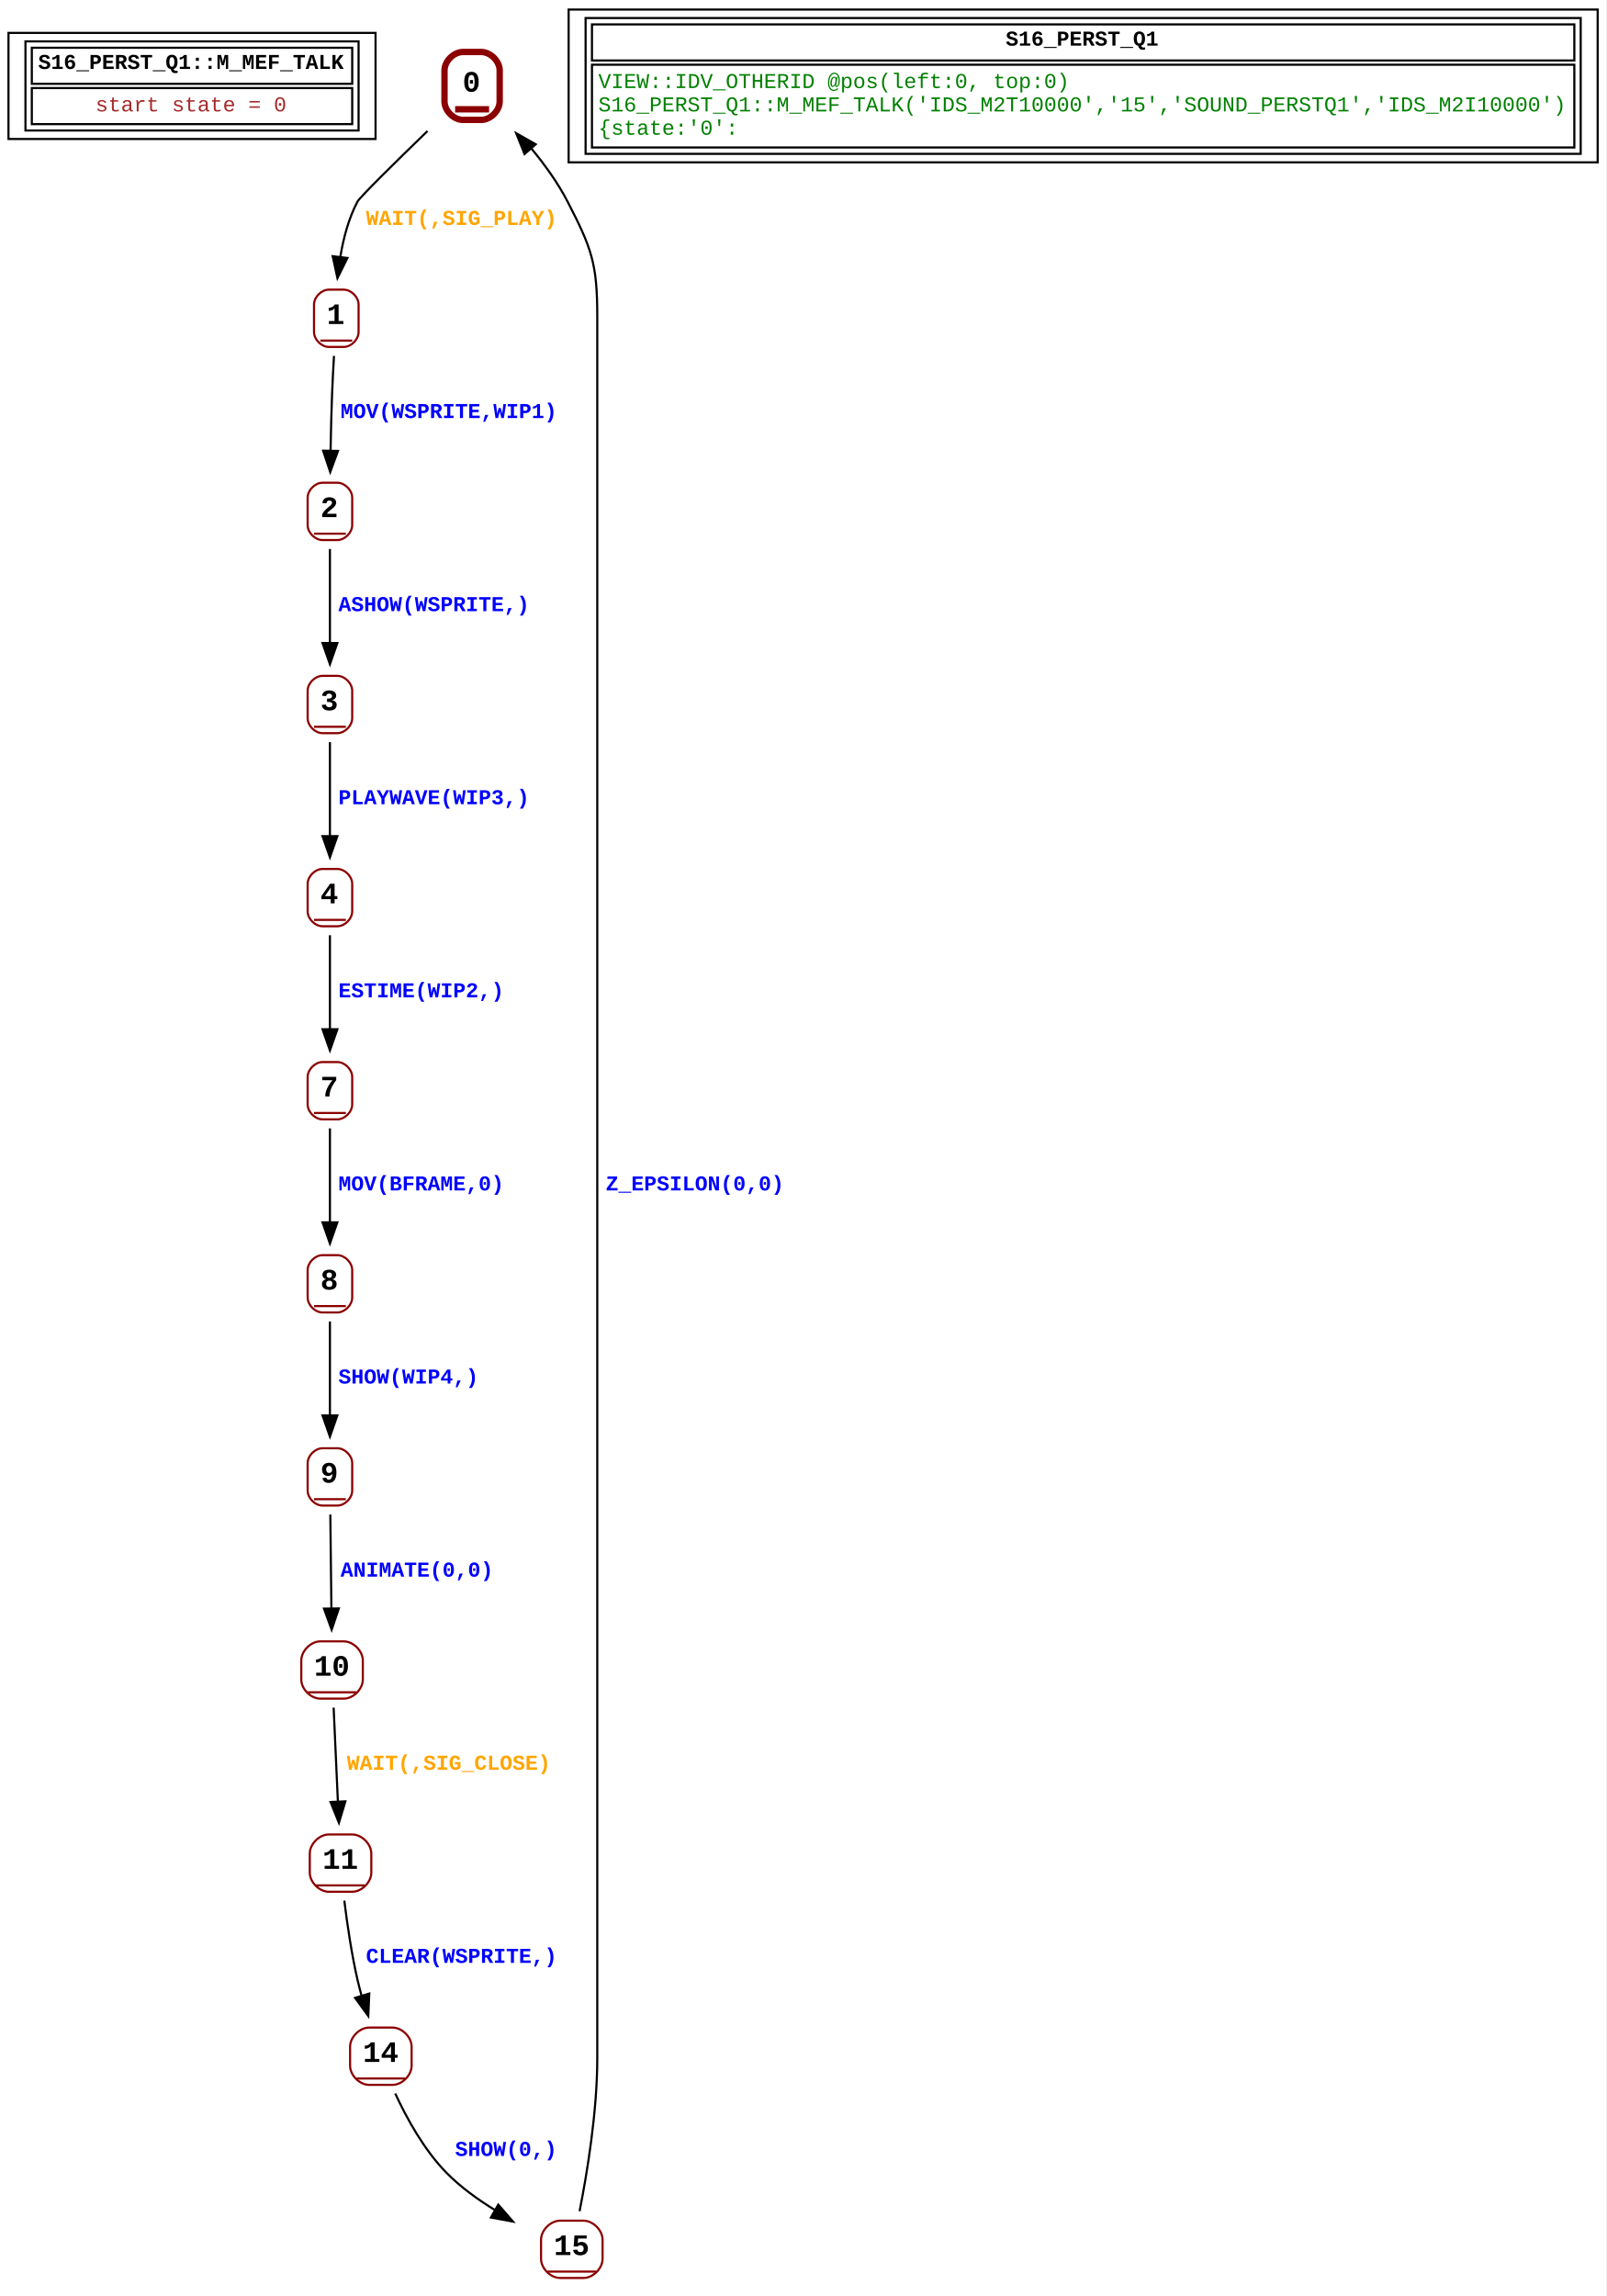
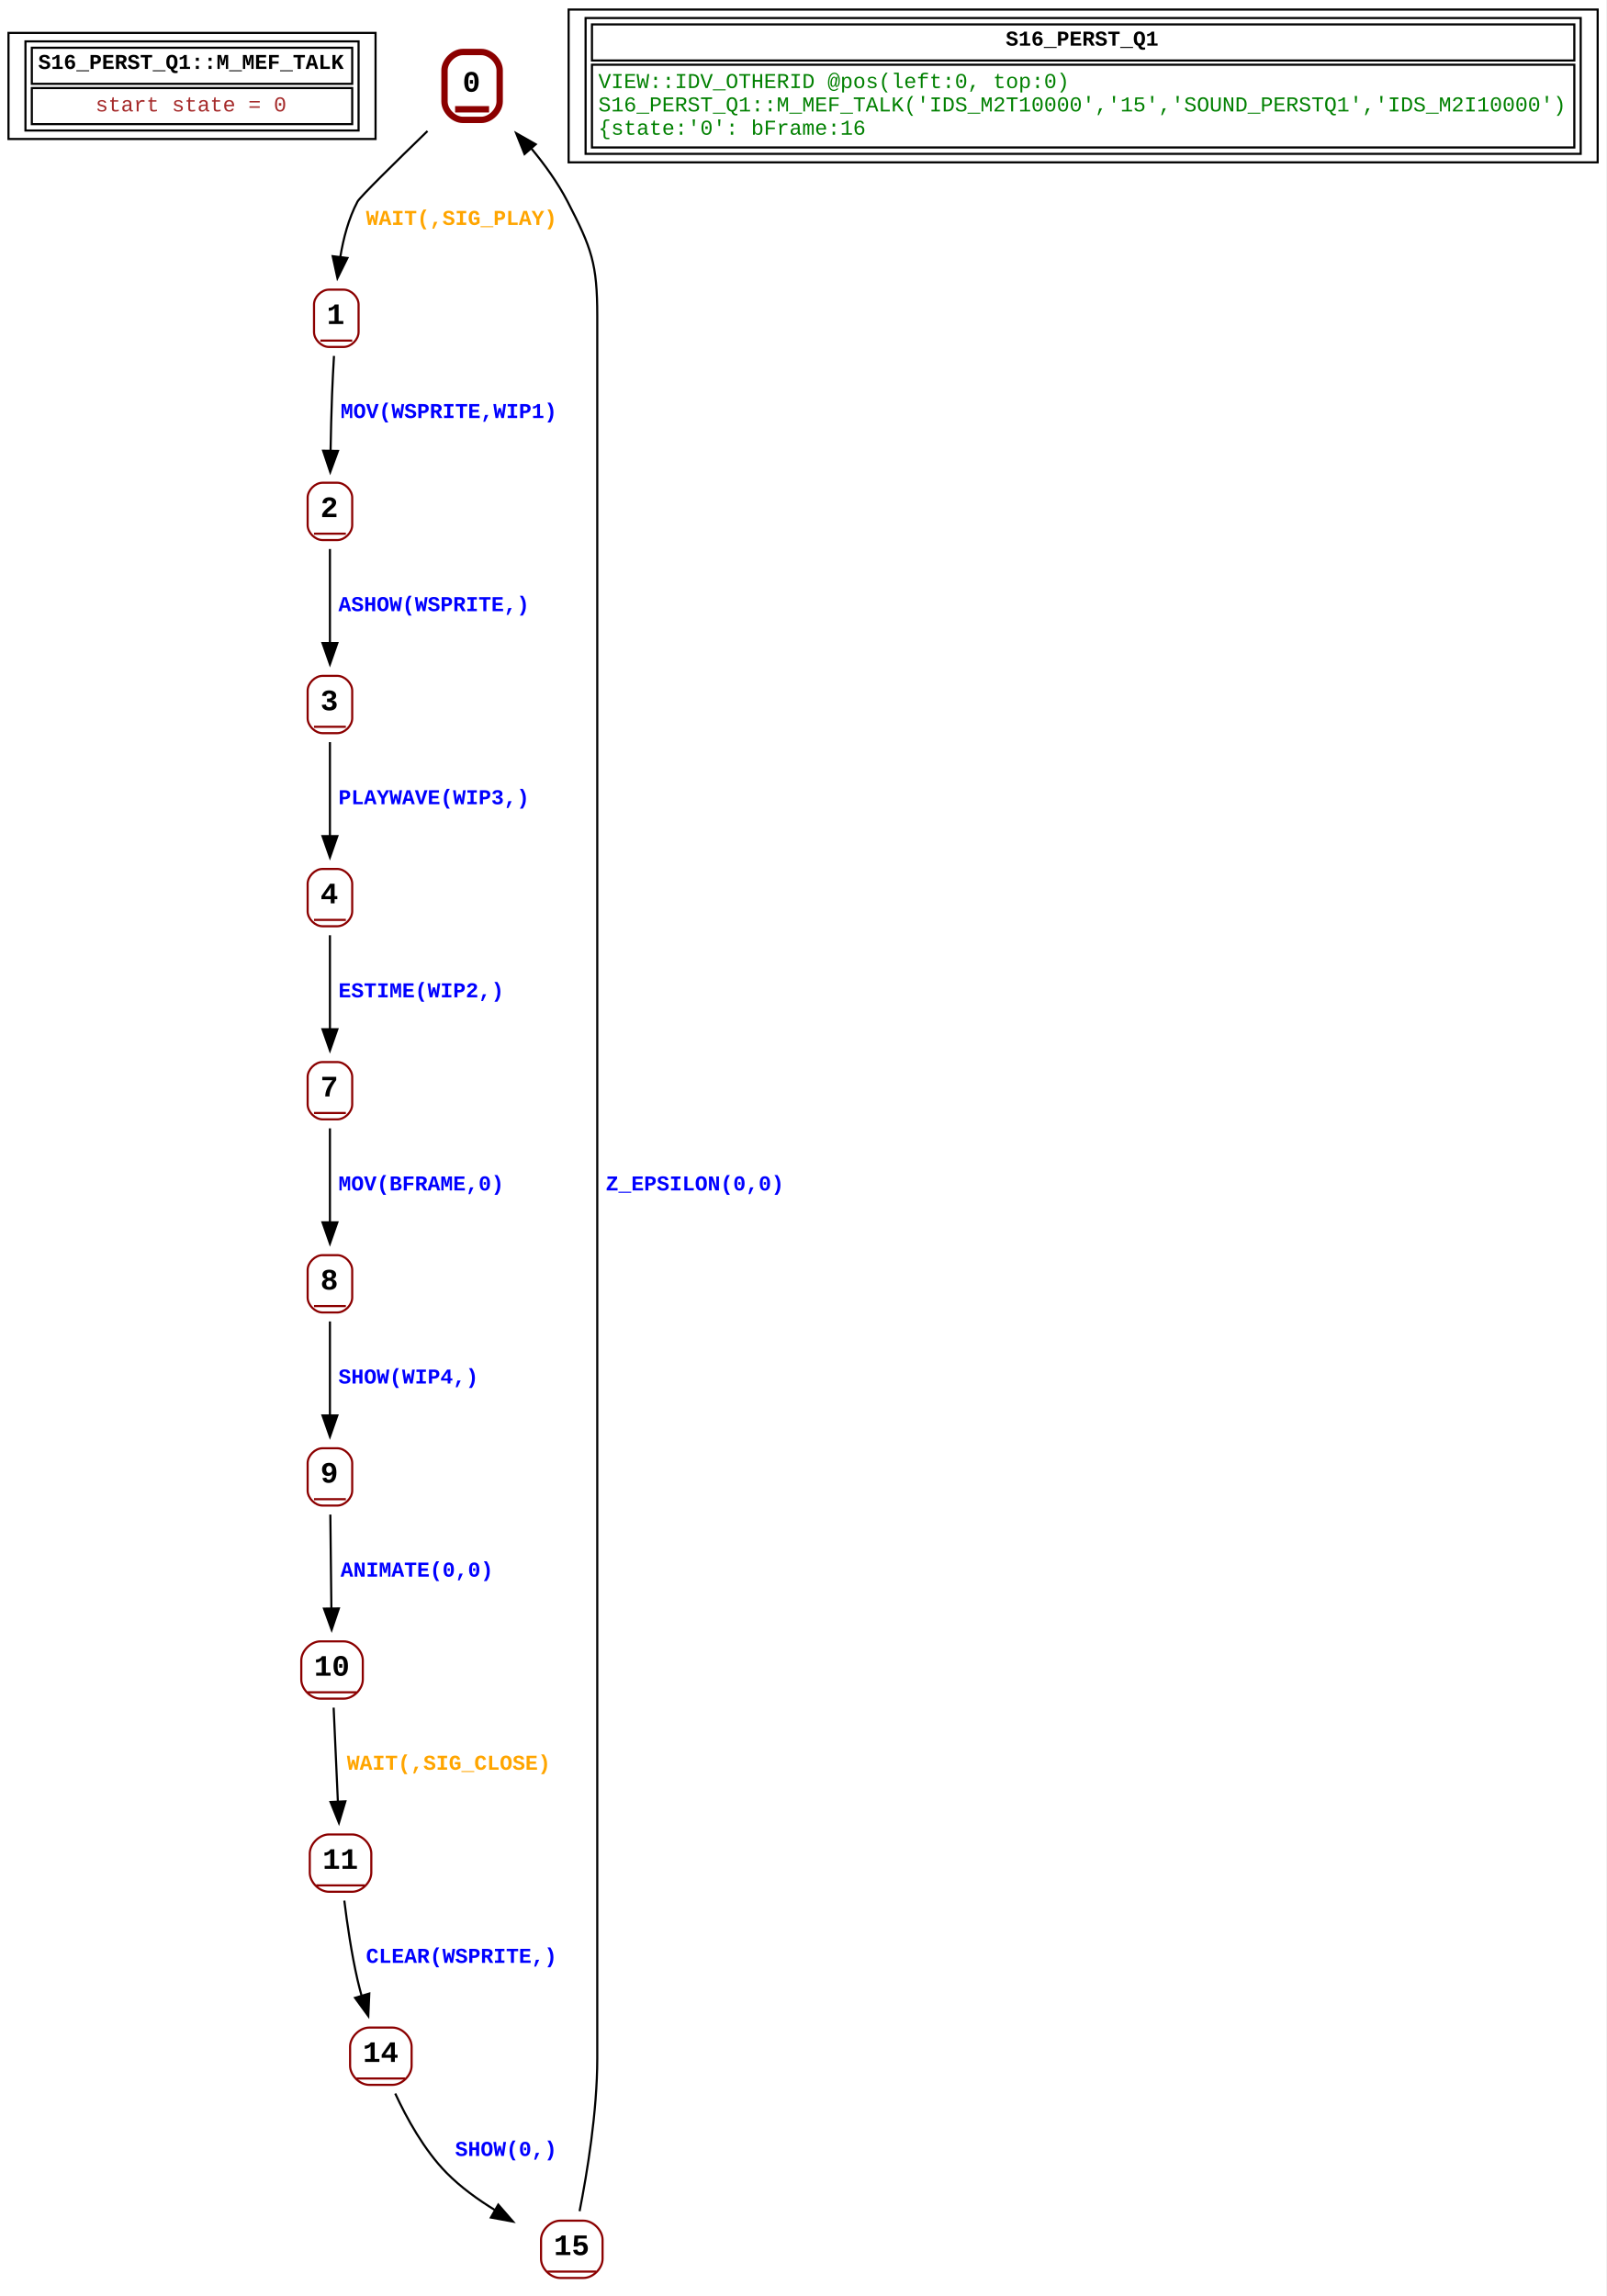
<svg xmlns="http://www.w3.org/2000/svg" width="757pt" height="1082pt" viewBox="0.00 0.00 757.00 1082.00">
  <g id="graph0" class="graph" transform="scale(1 1) rotate(0) translate(4 1078)">
    <polygon fill="white" stroke="none" points="-4,4 -4,-1078 753,-1078 753,4 -4,4" />
    <g id="node1" class="node">
      <polygon fill="none" stroke="black" points="0,-1012.5 0,-1062.5 173,-1062.5 173,-1012.5 0,-1012.5" />
      <polygon fill="none" stroke="black" points="11,-1038.5 11,-1055.5 162,-1055.5 162,-1038.5 11,-1038.5" />
      <text text-anchor="start" x="14" y="-1045.5" font-family="Courier New" font-weight="bold" font-size="10.00">S16_PERST_Q1::M_MEF_TALK</text>
      <polygon fill="none" stroke="black" points="11,-1019.5 11,-1036.5 162,-1036.5 162,-1019.5 11,-1019.5" />
      <text text-anchor="start" x="41" y="-1025.5" font-family="Courier New" font-size="10.00" fill="brown">start state = 0</text>
      <polygon fill="none" stroke="black" points="8,-1016.5 8,-1058.5 165,-1058.5 165,-1016.5 8,-1016.5" />
    </g>
    <g id="node2" class="node">
      <polyline fill="none" stroke="darkred" stroke-width="3" points="210.5,-1026.5 226.5,-1026.5" />
      <text text-anchor="start" x="214" y="-1034.8" font-family="Courier New" font-weight="bold" font-size="14.00">0</text>
      <path fill="none" stroke="darkred" stroke-width="3" d="M214.17,-1021.5C214.17,-1021.5 222.83,-1021.5 222.83,-1021.5 227.17,-1021.5 231.5,-1025.83 231.5,-1030.17 231.5,-1030.17 231.5,-1044.83 231.5,-1044.83 231.5,-1049.17 227.17,-1053.5 222.83,-1053.5 222.83,-1053.5 214.17,-1053.5 214.17,-1053.5 209.83,-1053.5 205.5,-1049.17 205.5,-1044.83 205.5,-1044.83 205.5,-1030.17 205.5,-1030.17 205.5,-1025.83 209.83,-1021.5 214.17,-1021.5" />
    </g>
    <g id="node3" class="node">
      <polyline fill="none" stroke="darkred" points="147,-917.5 162,-917.5" />
      <text text-anchor="start" x="150" y="-925.3" font-family="Courier New" font-weight="bold" font-size="14.00">1</text>
      <path fill="none" stroke="darkred" d="M151,-914.5C151,-914.5 158,-914.5 158,-914.5 161.5,-914.5 165,-918 165,-921.5 165,-921.5 165,-934.5 165,-934.5 165,-938 161.5,-941.5 158,-941.5 158,-941.5 151,-941.5 151,-941.5 147.5,-941.5 144,-938 144,-934.5 144,-934.5 144,-921.5 144,-921.5 144,-918 147.5,-914.5 151,-914.5" />
    </g>
    <g id="edge1" class="edge">
      <path fill="none" stroke="black" d="M197.48,-1016.24C182.79,-1002 165.62,-985.11 164.5,-983 160.28,-975.03 157.82,-965.58 156.38,-956.83" />
      <polygon fill="black" stroke="black" points="159.74,-956.41 155.04,-946.92 152.79,-957.27 159.74,-956.41" />
      <text text-anchor="start" x="168.5" y="-972" font-family="Courier New" font-weight="bold" font-size="10.00" fill="orange">WAIT(,SIG_PLAY)</text>
    </g>
    <g id="node4" class="node">
      <polyline fill="none" stroke="darkred" points="144,-826.5 159,-826.5" />
      <text text-anchor="start" x="147" y="-834.3" font-family="Courier New" font-weight="bold" font-size="14.00">2</text>
      <path fill="none" stroke="darkred" d="M148,-823.5C148,-823.5 155,-823.5 155,-823.5 158.5,-823.5 162,-827 162,-830.5 162,-830.5 162,-843.5 162,-843.5 162,-847 158.5,-850.5 155,-850.5 155,-850.5 148,-850.5 148,-850.5 144.5,-850.5 141,-847 141,-843.5 141,-843.5 141,-830.5 141,-830.5 141,-827 144.5,-823.5 148,-823.5" />
    </g>
    <g id="edge2" class="edge">
      <path fill="none" stroke="black" d="M153.41,-910.27C153.07,-904.49 152.73,-897.96 152.5,-892 152.17,-883.37 151.95,-873.96 151.8,-865.44" />
      <polygon fill="black" stroke="black" points="155.29,-865.5 151.64,-855.55 148.29,-865.6 155.29,-865.5" />
      <text text-anchor="start" x="156.5" y="-881" font-family="Courier New" font-weight="bold" font-size="10.00" fill="blue">MOV(WSPRITE,WIP1)</text>
    </g>
    <g id="node9" class="node">
      <polyline fill="none" stroke="darkred" points="144,-735.5 159,-735.5" />
      <text text-anchor="start" x="147" y="-743.3" font-family="Courier New" font-weight="bold" font-size="14.00">3</text>
      <path fill="none" stroke="darkred" d="M148,-732.5C148,-732.5 155,-732.5 155,-732.5 158.5,-732.5 162,-736 162,-739.5 162,-739.5 162,-752.5 162,-752.5 162,-756 158.5,-759.5 155,-759.5 155,-759.5 148,-759.5 148,-759.5 144.5,-759.5 141,-756 141,-752.5 141,-752.5 141,-739.5 141,-739.5 141,-736 144.5,-732.5 148,-732.5" />
    </g>
    <g id="edge7" class="edge">
      <path fill="none" stroke="black" d="M151.5,-819.26C151.5,-806.78 151.5,-789.46 151.5,-774.9" />
      <polygon fill="black" stroke="black" points="155,-774.97 151.5,-764.97 148,-774.97 155,-774.97" />
      <text text-anchor="start" x="155.5" y="-790" font-family="Courier New" font-weight="bold" font-size="10.00" fill="blue">ASHOW(WSPRITE,)</text>
    </g>
    <g id="node5" class="node">
      <polyline fill="none" stroke="darkred" points="141,-280.5 164,-280.5" />
      <text text-anchor="start" x="144" y="-288.3" font-family="Courier New" font-weight="bold" font-size="14.00">10</text>
      <path fill="none" stroke="darkred" d="M147,-277.5C147,-277.5 158,-277.5 158,-277.5 162.5,-277.5 167,-282 167,-286.5 167,-286.5 167,-295.5 167,-295.5 167,-300 162.5,-304.5 158,-304.5 158,-304.5 147,-304.5 147,-304.5 142.5,-304.5 138,-300 138,-295.5 138,-295.5 138,-286.5 138,-286.5 138,-282 142.5,-277.5 147,-277.5" />
    </g>
    <g id="node6" class="node">
      <polyline fill="none" stroke="darkred" points="145,-189.5 168,-189.5" />
      <text text-anchor="start" x="148" y="-197.3" font-family="Courier New" font-weight="bold" font-size="14.00">11</text>
      <path fill="none" stroke="darkred" d="M151,-186.5C151,-186.5 162,-186.5 162,-186.5 166.5,-186.5 171,-191 171,-195.5 171,-195.5 171,-204.5 171,-204.5 171,-209 166.5,-213.5 162,-213.5 162,-213.5 151,-213.5 151,-213.5 146.5,-213.5 142,-209 142,-204.5 142,-204.5 142,-195.5 142,-195.5 142,-191 146.5,-186.5 151,-186.5" />
    </g>
    <g id="edge3" class="edge">
      <path fill="none" stroke="black" d="M153.25,-273.26C153.81,-260.78 154.59,-243.46 155.25,-228.9" />
      <polygon fill="black" stroke="black" points="158.78,-229.11 155.74,-218.97 151.79,-228.8 158.78,-229.11" />
      <text text-anchor="start" x="159.5" y="-244" font-family="Courier New" font-weight="bold" font-size="10.00" fill="orange">WAIT(,SIG_CLOSE)</text>
    </g>
    <g id="node7" class="node">
      <polyline fill="none" stroke="darkred" points="164,-98.5 187,-98.5" />
      <text text-anchor="start" x="167" y="-106.3" font-family="Courier New" font-weight="bold" font-size="14.00">14</text>
      <path fill="none" stroke="darkred" d="M170,-95.5C170,-95.5 181,-95.5 181,-95.5 185.5,-95.5 190,-100 190,-104.5 190,-104.5 190,-113.5 190,-113.5 190,-118 185.5,-122.5 181,-122.5 181,-122.5 170,-122.5 170,-122.5 165.5,-122.5 161,-118 161,-113.5 161,-113.5 161,-104.5 161,-104.5 161,-100 165.5,-95.5 170,-95.5" />
    </g>
    <g id="edge4" class="edge">
      <path fill="none" stroke="black" d="M158.28,-182.33C159.6,-171.59 161.66,-157.38 164.5,-145 165.08,-142.49 165.75,-139.89 166.47,-137.3" />
      <polygon fill="black" stroke="black" points="170.05,-138.53 169.58,-127.94 163.35,-136.51 170.05,-138.53" />
      <text text-anchor="start" x="168.5" y="-153" font-family="Courier New" font-weight="bold" font-size="10.00" fill="blue">CLEAR(WSPRITE,)</text>
    </g>
    <g id="node8" class="node">
      <polyline fill="none" stroke="darkred" points="254,-7.5 277,-7.5" />
      <text text-anchor="start" x="257" y="-15.3" font-family="Courier New" font-weight="bold" font-size="14.00">15</text>
      <path fill="none" stroke="darkred" d="M260,-4.5C260,-4.5 271,-4.5 271,-4.5 275.5,-4.5 280,-9 280,-13.5 280,-13.5 280,-22.5 280,-22.5 280,-27 275.5,-31.5 271,-31.5 271,-31.5 260,-31.5 260,-31.5 255.5,-31.5 251,-27 251,-22.5 251,-22.5 251,-13.5 251,-13.5 251,-9 255.5,-4.5 260,-4.5" />
    </g>
    <g id="edge5" class="edge">
      <path fill="none" stroke="black" d="M182.28,-91.42C187.6,-79.92 195.88,-64.78 206.5,-54 213.11,-47.29 221.27,-41.39 229.38,-36.44" />
      <polygon fill="black" stroke="black" points="230.84,-39.06 237.79,-31.06 227.37,-32.98 230.84,-39.06" />
      <text text-anchor="start" x="210.5" y="-62" font-family="Courier New" font-weight="bold" font-size="10.00" fill="blue">SHOW(0,)</text>
    </g>
    <g id="edge6" class="edge">
      <path fill="none" stroke="black" d="M269.17,-35.97C272.69,-53.81 277.5,-82.74 277.5,-108 277.5,-929 277.5,-929 277.5,-929 277.5,-953.79 274.87,-960.97 263.5,-983 258.92,-991.87 252.64,-1000.56 246.22,-1008.28" />
      <polygon fill="black" stroke="black" points="243.22,-1005.39 239.28,-1015.23 248.49,-1010 243.22,-1005.39" />
      <text text-anchor="start" x="281.5" y="-517" font-family="Courier New" font-weight="bold" font-size="10.00" fill="blue">Z_EPSILON(0,0)</text>
    </g>
    <g id="node10" class="node">
      <polyline fill="none" stroke="darkred" points="144,-644.5 159,-644.5" />
      <text text-anchor="start" x="147" y="-652.3" font-family="Courier New" font-weight="bold" font-size="14.00">4</text>
      <path fill="none" stroke="darkred" d="M148,-641.5C148,-641.5 155,-641.5 155,-641.5 158.5,-641.5 162,-645 162,-648.5 162,-648.5 162,-661.5 162,-661.5 162,-665 158.5,-668.5 155,-668.5 155,-668.5 148,-668.5 148,-668.5 144.5,-668.5 141,-665 141,-661.5 141,-661.5 141,-648.5 141,-648.5 141,-645 144.5,-641.5 148,-641.5" />
    </g>
    <g id="edge8" class="edge">
      <path fill="none" stroke="black" d="M151.5,-728.26C151.5,-715.78 151.5,-698.46 151.5,-683.9" />
      <polygon fill="black" stroke="black" points="155,-683.97 151.5,-673.97 148,-683.97 155,-683.97" />
      <text text-anchor="start" x="155.5" y="-699" font-family="Courier New" font-weight="bold" font-size="10.00" fill="blue">PLAYWAVE(WIP3,)</text>
    </g>
    <g id="node11" class="node">
      <polyline fill="none" stroke="darkred" points="144,-553.5 159,-553.5" />
      <text text-anchor="start" x="147" y="-561.3" font-family="Courier New" font-weight="bold" font-size="14.00">7</text>
      <path fill="none" stroke="darkred" d="M148,-550.5C148,-550.5 155,-550.5 155,-550.5 158.5,-550.5 162,-554 162,-557.5 162,-557.5 162,-570.5 162,-570.5 162,-574 158.5,-577.5 155,-577.5 155,-577.5 148,-577.5 148,-577.5 144.5,-577.5 141,-574 141,-570.5 141,-570.5 141,-557.5 141,-557.5 141,-554 144.5,-550.5 148,-550.5" />
    </g>
    <g id="edge9" class="edge">
      <path fill="none" stroke="black" d="M151.5,-637.26C151.5,-624.78 151.5,-607.46 151.5,-592.9" />
      <polygon fill="black" stroke="black" points="155,-592.97 151.5,-582.97 148,-592.97 155,-592.97" />
      <text text-anchor="start" x="155.5" y="-608" font-family="Courier New" font-weight="bold" font-size="10.00" fill="blue">ESTIME(WIP2,)</text>
    </g>
    <g id="node12" class="node">
      <polyline fill="none" stroke="darkred" points="144,-462.5 159,-462.5" />
      <text text-anchor="start" x="147" y="-470.3" font-family="Courier New" font-weight="bold" font-size="14.00">8</text>
      <path fill="none" stroke="darkred" d="M148,-459.5C148,-459.5 155,-459.5 155,-459.5 158.5,-459.5 162,-463 162,-466.5 162,-466.5 162,-479.5 162,-479.5 162,-483 158.5,-486.5 155,-486.5 155,-486.5 148,-486.5 148,-486.5 144.5,-486.5 141,-483 141,-479.5 141,-479.5 141,-466.5 141,-466.5 141,-463 144.5,-459.5 148,-459.5" />
    </g>
    <g id="edge10" class="edge">
      <path fill="none" stroke="black" d="M151.5,-546.26C151.5,-533.78 151.5,-516.46 151.5,-501.9" />
      <polygon fill="black" stroke="black" points="155,-501.97 151.5,-491.97 148,-501.97 155,-501.97" />
      <text text-anchor="start" x="155.5" y="-517" font-family="Courier New" font-weight="bold" font-size="10.00" fill="blue">MOV(BFRAME,0)</text>
    </g>
    <g id="node13" class="node">
      <polyline fill="none" stroke="darkred" points="144,-371.5 159,-371.5" />
      <text text-anchor="start" x="147" y="-379.3" font-family="Courier New" font-weight="bold" font-size="14.00">9</text>
      <path fill="none" stroke="darkred" d="M148,-368.5C148,-368.5 155,-368.5 155,-368.5 158.5,-368.5 162,-372 162,-375.5 162,-375.5 162,-388.5 162,-388.5 162,-392 158.5,-395.5 155,-395.5 155,-395.5 148,-395.5 148,-395.5 144.5,-395.5 141,-392 141,-388.5 141,-388.5 141,-375.5 141,-375.5 141,-372 144.5,-368.5 148,-368.5" />
    </g>
    <g id="edge11" class="edge">
      <path fill="none" stroke="black" d="M151.5,-455.26C151.5,-442.78 151.5,-425.46 151.5,-410.9" />
      <polygon fill="black" stroke="black" points="155,-410.97 151.5,-400.97 148,-410.97 155,-410.97" />
      <text text-anchor="start" x="155.5" y="-426" font-family="Courier New" font-weight="bold" font-size="10.00" fill="blue">SHOW(WIP4,)</text>
    </g>
    <g id="edge12" class="edge">
      <path fill="none" stroke="black" d="M151.69,-364.26C151.83,-351.78 152.02,-334.46 152.19,-319.9" />
      <polygon fill="black" stroke="black" points="155.7,-320.01 152.31,-309.97 148.7,-319.93 155.7,-320.01" />
      <text text-anchor="start" x="156.5" y="-335" font-family="Courier New" font-weight="bold" font-size="10.00" fill="blue">ANIMATE(0,0)</text>
    </g>
    <g id="node14" class="node">
      <polygon fill="none" stroke="black" points="264,-1001.5 264,-1073.5 749,-1073.5 749,-1001.5 264,-1001.5" />
      <polygon fill="none" stroke="black" points="275,-1049.5 275,-1066.5 738,-1066.5 738,-1049.5 275,-1049.5" />
      <text text-anchor="start" x="470" y="-1056.5" font-family="Courier New" font-weight="bold" font-size="10.00">S16_PERST_Q1</text>
      <polygon fill="none" stroke="black" points="275,-1008.5 275,-1047.5 738,-1047.5 738,-1008.5 275,-1008.5" />
      <text text-anchor="start" x="278" y="-1036.5" font-family="Courier New" font-size="10.00" fill="green">VIEW::IDV_OTHERID @pos(left:0, top:0)</text>
      <text text-anchor="start" x="278" y="-1025.5" font-family="Courier New" font-size="10.00" fill="green">S16_PERST_Q1::M_MEF_TALK('IDS_M2T10000','15','SOUND_PERSTQ1','IDS_M2I10000')</text>
-       <text text-anchor="start" x="278" y="-1014.5" font-family="Courier New" font-size="10.00" fill="green">{state:'0':</text>
+       <text text-anchor="start" x="278" y="-1014.5" font-family="Courier New" font-size="10.00" fill="green">{state:'0': bFrame:16</text>
      <polygon fill="none" stroke="black" points="272,-1005.5 272,-1069.5 741,-1069.5 741,-1005.5 272,-1005.5" />
    </g>
  </g>
</svg>
